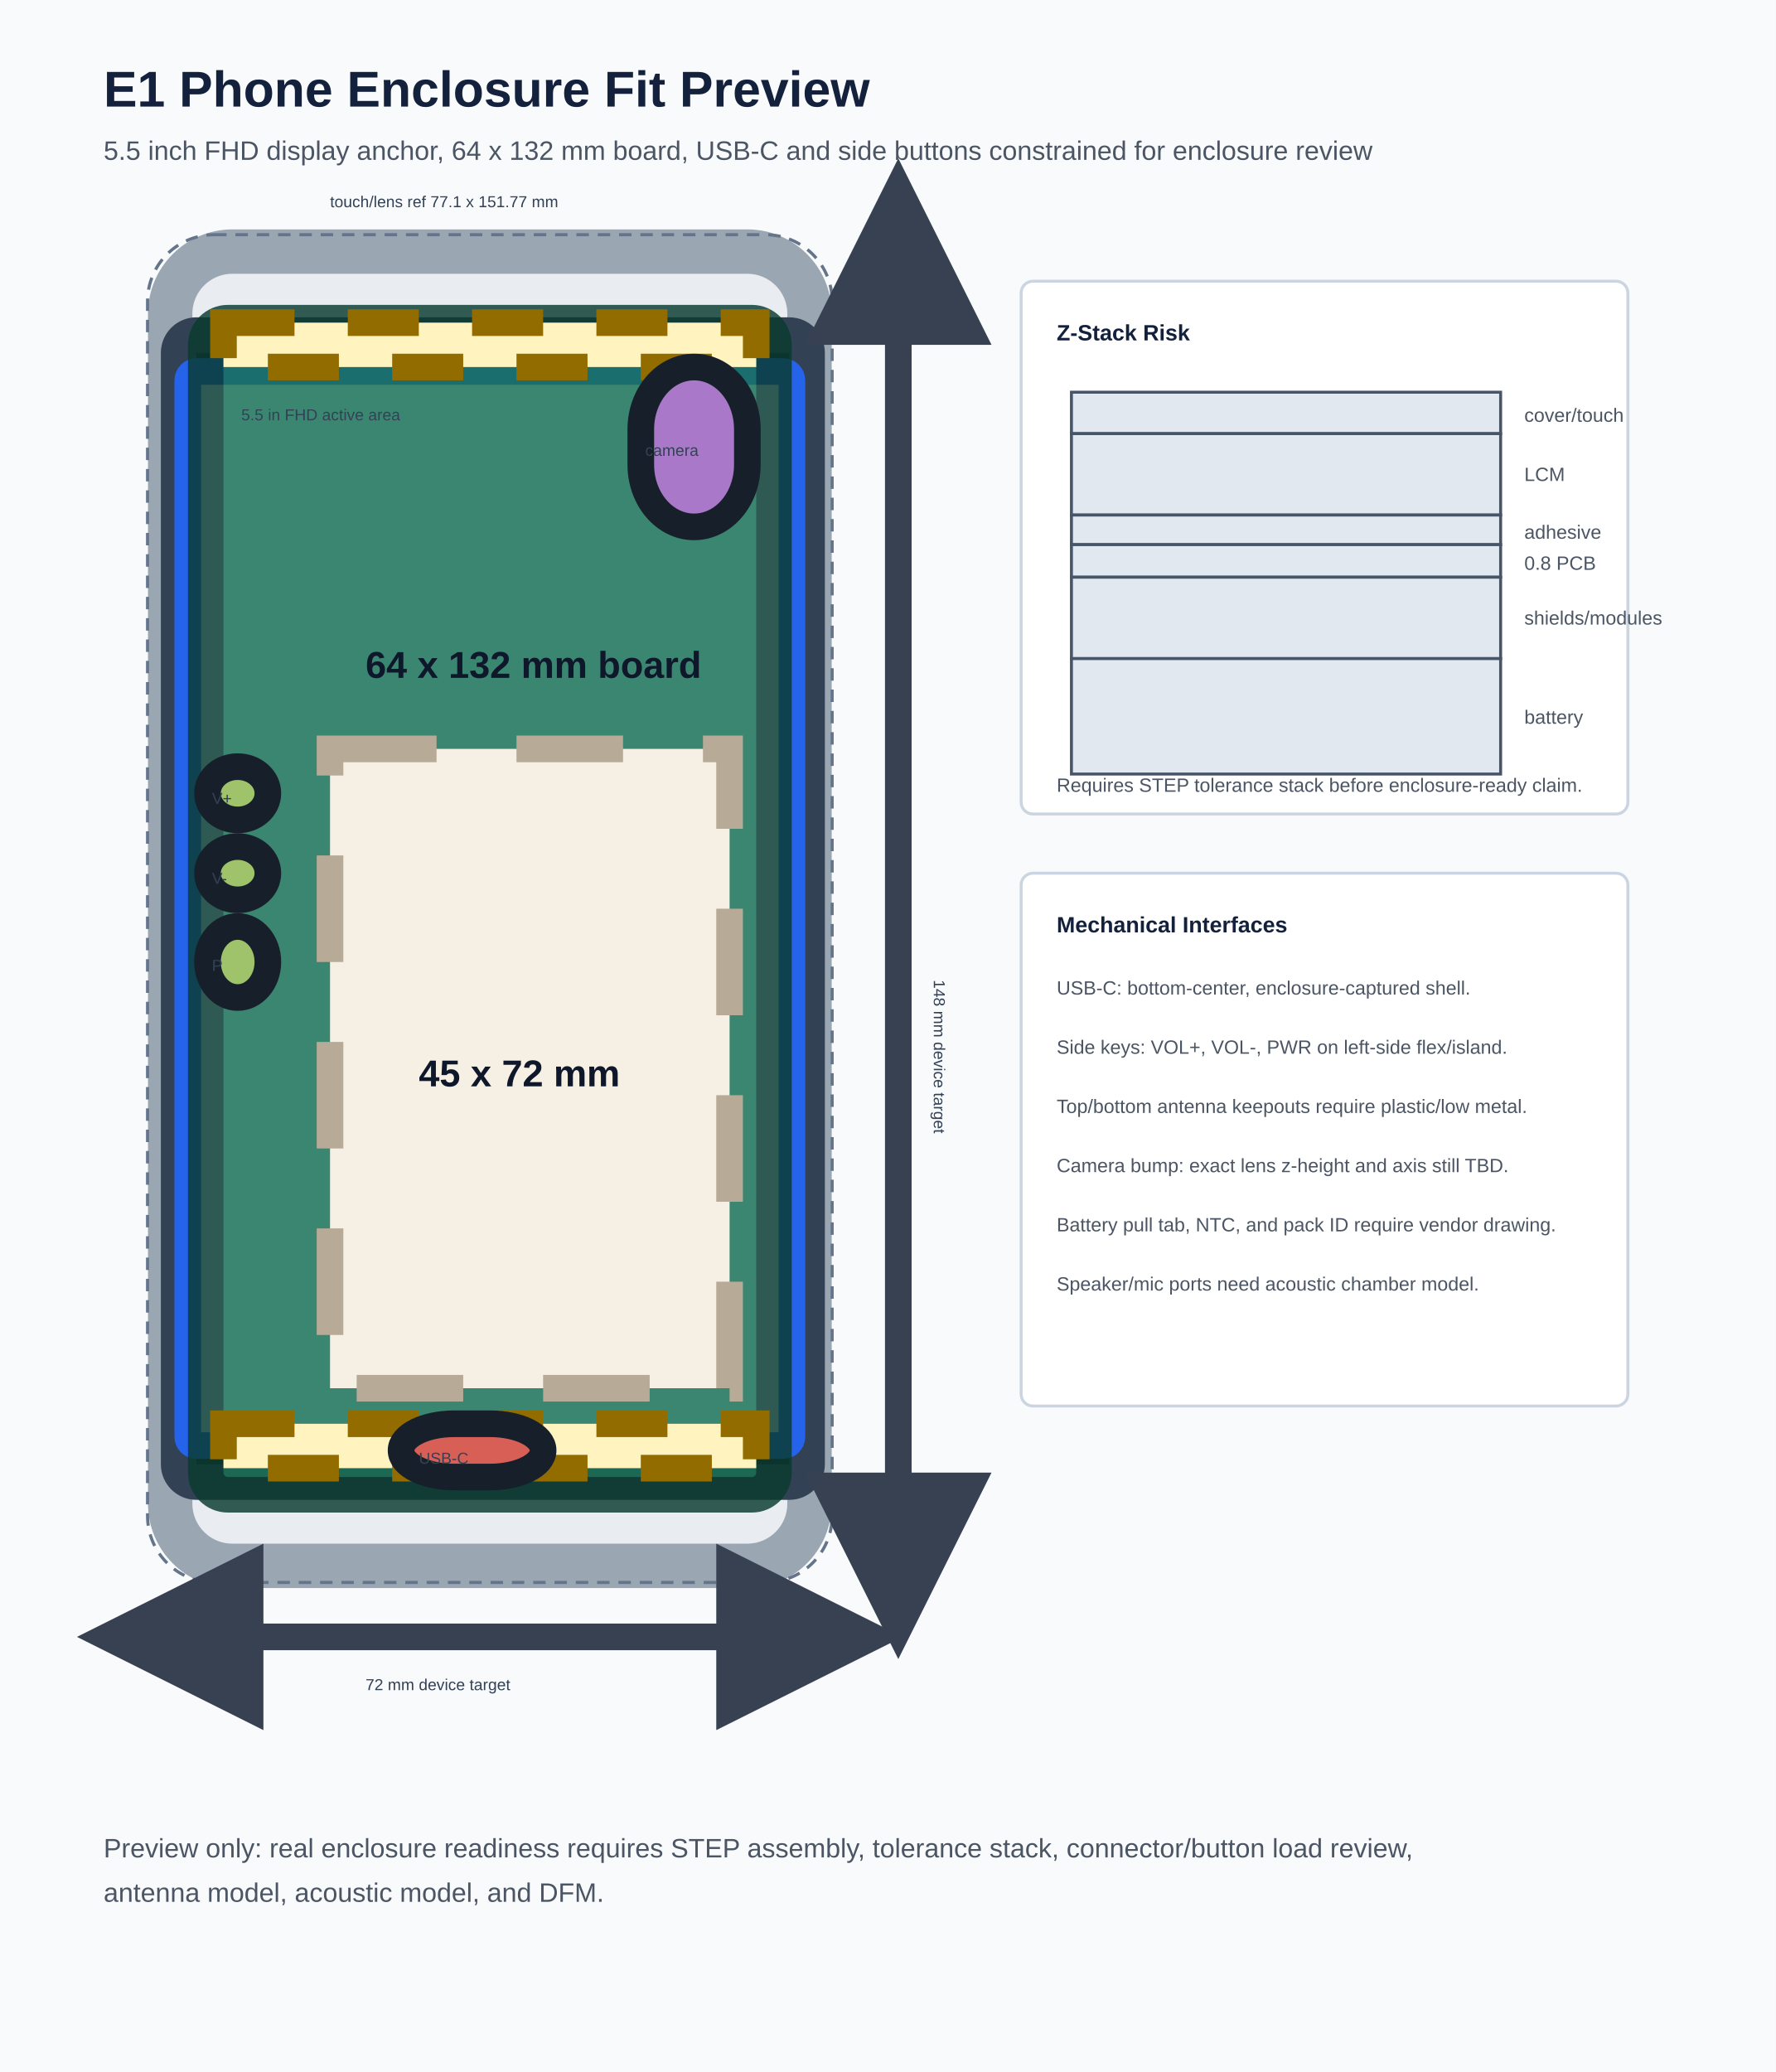
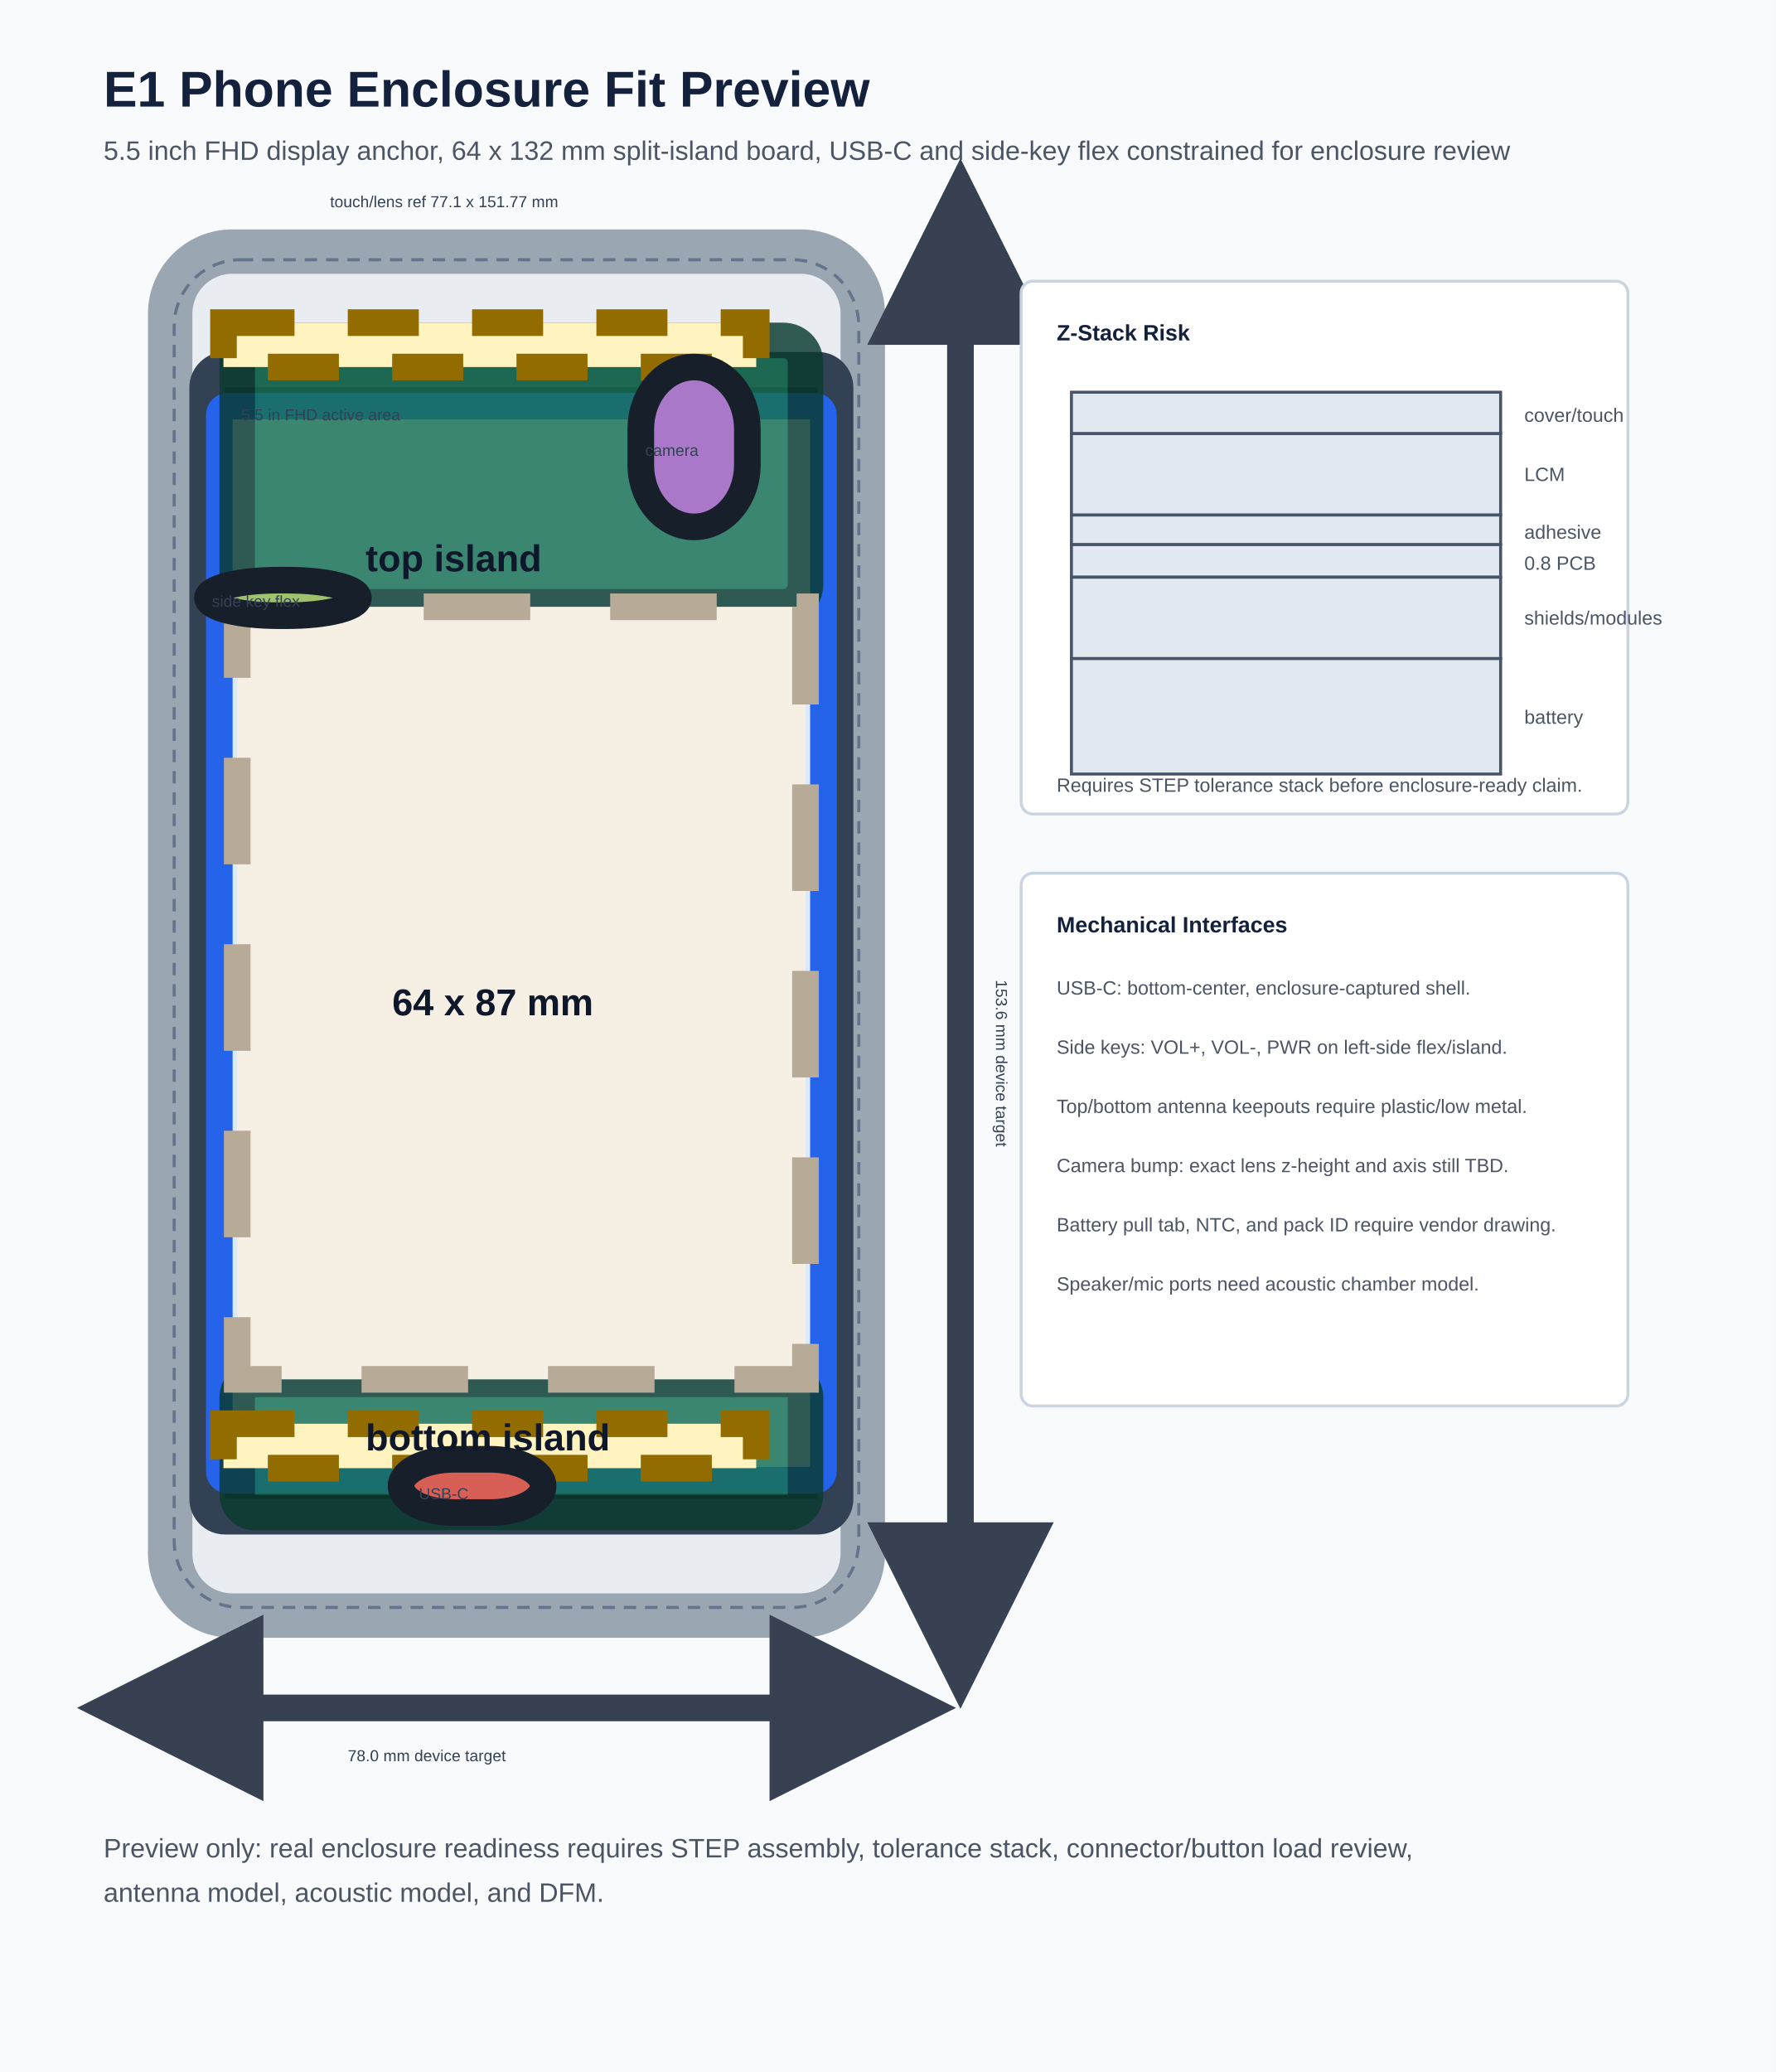
<svg xmlns="http://www.w3.org/2000/svg" width="1200" height="1400" viewBox="0 0 1200 1400">
  <defs>
    <style>
      text { font-family: Arial, Helvetica, sans-serif; fill: #14213d; }
      .title { font-size: 34px; font-weight: 700; }
      .sub { font-size: 18px; fill: #4b5563; }
      .label { font-size: 15px; font-weight: 700; }
      .small { font-size: 13px; fill: #4b5563; }
      .device { fill: #e9edf2; stroke: #9aa6b2; stroke-width: 5; }
      .display { fill: #101820; stroke: #334155; stroke-width: 4; }
      .active { fill: #dbeafe; stroke: #2563eb; stroke-width: 3; }
      .board { fill: #177052; stroke: #083b2e; stroke-width: 4; }
      .battery { fill: #f5efe4; stroke: #b7aa97; stroke-width: 3; stroke-dasharray: 12 9; }
      .button { fill: #9fc36a; stroke: #17202a; stroke-width: 3; rx: 8; ry: 8; }
      .usb { fill: #d85f56; stroke: #17202a; stroke-width: 3; rx: 6; ry: 6; }
      .camera { fill: #a978c8; stroke: #17202a; stroke-width: 3; rx: 7; ry: 7; }
      .antenna { fill: #fff3bf; stroke: #936c00; stroke-width: 3; stroke-dasharray: 8 6; }
      .dim { stroke: #374151; stroke-width: 3; marker-start: url(#arrow); marker-end: url(#arrow); }
      .section { fill: #ffffff; stroke: #cbd5e1; stroke-width: 2; }
      .stack { fill: #e2e8f0; stroke: #475569; stroke-width: 2; }
      .micro { font-size: 1.8px; fill: #334155; }
      .mmtext { font-size: 4.2px; font-weight: 700; fill: #0f172a; }
    </style>
    <marker id="arrow" viewBox="0 0 10 10" refX="5" refY="5" markerWidth="7" markerHeight="7" orient="auto-start-reverse">
      <path d="M 0 0 L 10 5 L 0 10 z" fill="#374151" />
    </marker>
  </defs>
  <rect width="1200" height="1400" fill="#f8fafc" />
  <text x="70" y="72" class="title">E1 Phone Enclosure Fit Preview</text>
-   <text x="70" y="108" class="sub">5.5 inch FHD display anchor, 64 x 132 mm board, USB-C and side buttons constrained for enclosure review</text>
+   <text x="70" y="108" class="sub">5.5 inch FHD display anchor, 64 x 132 mm split-island board, USB-C and side-key flex constrained for enclosure review</text>
  <g transform="translate(115 170) scale(6)">
-     <rect x="0" y="0" width="72" height="148" rx="7" class="device" />
-     <rect x="-2.55" y="-1.9" width="77.1" height="151.77" rx="7.5" fill="none" stroke="#64748b" stroke-width="0.35" stroke-dasharray="1.4 1" />
-     <rect x="0.95" y="9.4" width="70.78" height="129.17" rx="2" class="display" />
-     <rect x="1.98" y="13.5" width="68.04" height="120.96" rx="1" class="active" />
-     <rect x="4" y="8" width="64" height="132" rx="2.5" class="board" opacity="0.82" />
-     <rect x="18" y="56" width="45" height="72" class="battery" />
+     <rect x="0" y="0" width="78.0" height="153.6" rx="7" class="device" />
+     <rect x="0.45" y="0.915" width="77.1" height="151.77" rx="7.5" fill="none" stroke="#64748b" stroke-width="0.35" stroke-dasharray="1.4 1" />
+     <rect x="4.16" y="13.3" width="70.78" height="129.17" rx="2" class="display" />
+     <rect x="5.53" y="17.4" width="68.04" height="120.96" rx="1" class="active" />
+     <rect x="7.55" y="10" width="64" height="30" rx="2.5" class="board" opacity="0.82" />
+     <rect x="7.55" y="127" width="64" height="15" rx="2.0" class="board" opacity="0.82" />
+     <rect x="7.55" y="40" width="64" height="87" class="battery" />
    <rect x="6" y="8" width="60" height="5" class="antenna" />
    <rect x="6" y="132" width="60" height="5" class="antenna" />
    <rect x="53" y="13" width="12" height="18" class="camera" />
-     <rect x="26" y="132" width="16" height="6" class="usb" />
-     <rect x="4.2" y="58" width="6.8" height="6" class="button" />
-     <rect x="4.2" y="67" width="6.8" height="6" class="button" />
-     <rect x="4.2" y="76" width="6.8" height="8" class="button" />
+     <rect x="26" y="136" width="16" height="6" class="usb" />
+     <rect x="4.2" y="37" width="17" height="4" class="button" />
    <text x="18" y="-5" class="micro">touch/lens ref 77.1 x 151.77 mm</text>
    <text x="8" y="19" class="micro">5.5 in FHD active area</text>
-     <text x="22" y="48" class="mmtext">64 x 132 mm board</text>
-     <text x="28" y="94" class="mmtext">45 x 72 mm</text>
+     <text x="22" y="36" class="mmtext">top island</text>
+     <text x="25" y="86" class="mmtext">64 x 87 mm</text>
+     <text x="22" y="135" class="mmtext">bottom island</text>
    <text x="53.5" y="23" class="micro">camera</text>
-     <text x="28" y="136.5" class="micro">USB-C</text>
-     <text x="4.7" y="62.2" class="micro">V+</text>
-     <text x="4.7" y="71.2" class="micro">V-</text>
-     <text x="4.7" y="81" class="micro">P</text>
-     <line x1="0" y1="156" x2="72" y2="156" class="dim" />
-     <text x="22" y="162" class="micro">72 mm device target</text>
-     <line x1="82" y1="0" x2="82" y2="148" class="dim" />
-     <text x="86" y="82" class="micro" transform="rotate(90 86 82)">148 mm device target</text>
+     <text x="28" y="140.5" class="micro">USB-C</text>
+     <text x="4.7" y="40" class="micro">side key flex</text>
+     <line x1="0" y1="164" x2="78.0" y2="164" class="dim" />
+     <text x="20" y="170" class="micro">78.0 mm device target</text>
+     <line x1="89" y1="0" x2="89" y2="153.6" class="dim" />
+     <text x="93" y="82" class="micro" transform="rotate(90 93 82)">153.6 mm device target</text>
  </g>
  <g transform="translate(690 190)">
    <rect x="0" y="0" width="410" height="360" rx="8" class="section" />
    <text x="24" y="40" class="label">Z-Stack Risk</text>
    <rect x="34" y="75" width="290" height="28" class="stack" />
    <text x="340" y="95" class="small">cover/touch</text>
    <rect x="34" y="103" width="290" height="55" class="stack" />
    <text x="340" y="135" class="small">LCM</text>
    <rect x="34" y="158" width="290" height="20" class="stack" />
    <text x="340" y="174" class="small">adhesive</text>
    <rect x="34" y="178" width="290" height="22" class="stack" />
    <text x="340" y="195" class="small">0.8 PCB</text>
    <rect x="34" y="200" width="290" height="55" class="stack" />
    <text x="340" y="232" class="small">shields/modules</text>
    <rect x="34" y="255" width="290" height="78" class="stack" />
    <text x="340" y="299" class="small">battery</text>
    <text x="24" y="345" class="small">Requires STEP tolerance stack before enclosure-ready claim.</text>
  </g>
  <g transform="translate(690 590)">
    <rect x="0" y="0" width="410" height="360" rx="8" class="section" />
    <text x="24" y="40" class="label">Mechanical Interfaces</text>
    <text x="24" y="82" class="small">USB-C: bottom-center, enclosure-captured shell.</text>
    <text x="24" y="122" class="small">Side keys: VOL+, VOL-, PWR on left-side flex/island.</text>
    <text x="24" y="162" class="small">Top/bottom antenna keepouts require plastic/low metal.</text>
    <text x="24" y="202" class="small">Camera bump: exact lens z-height and axis still TBD.</text>
    <text x="24" y="242" class="small">Battery pull tab, NTC, and pack ID require vendor drawing.</text>
    <text x="24" y="282" class="small">Speaker/mic ports need acoustic chamber model.</text>
  </g>
  <g transform="translate(70 1255)">
    <text x="0" y="0" class="sub">Preview only: real enclosure readiness requires STEP assembly, tolerance stack, connector/button load review,</text>
    <text x="0" y="30" class="sub">antenna model, acoustic model, and DFM.</text>
  </g>
</svg>
